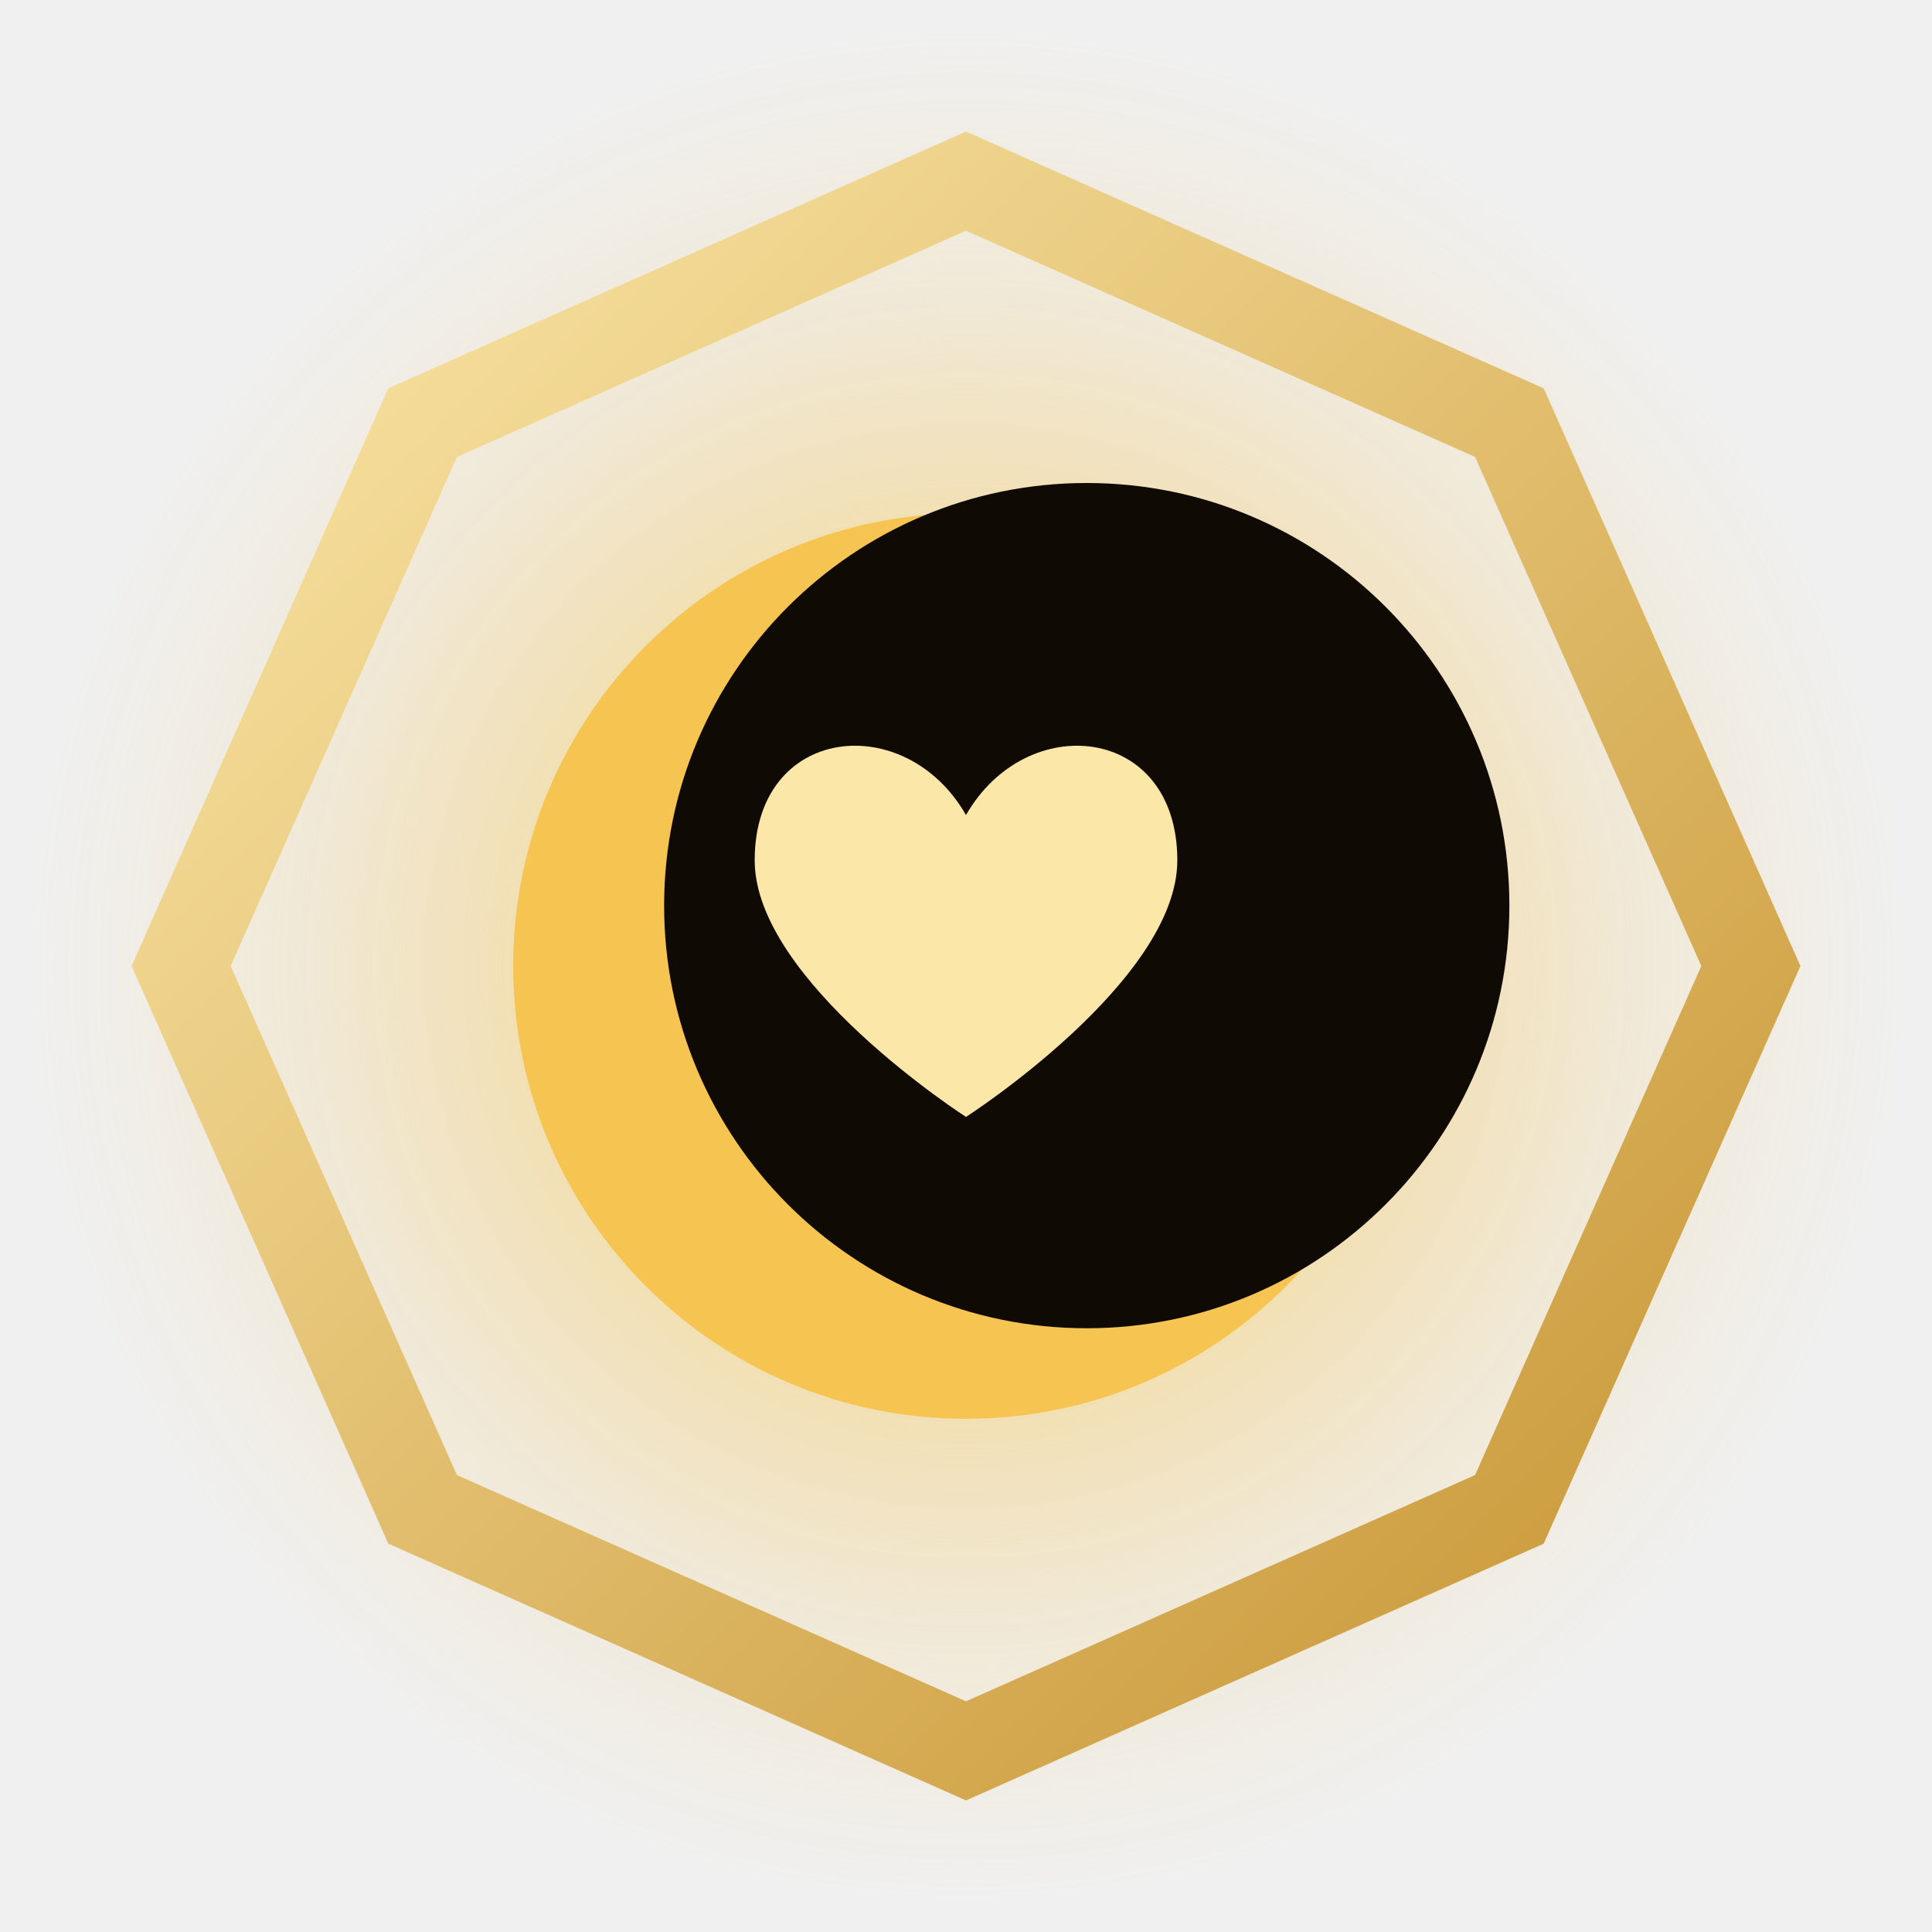
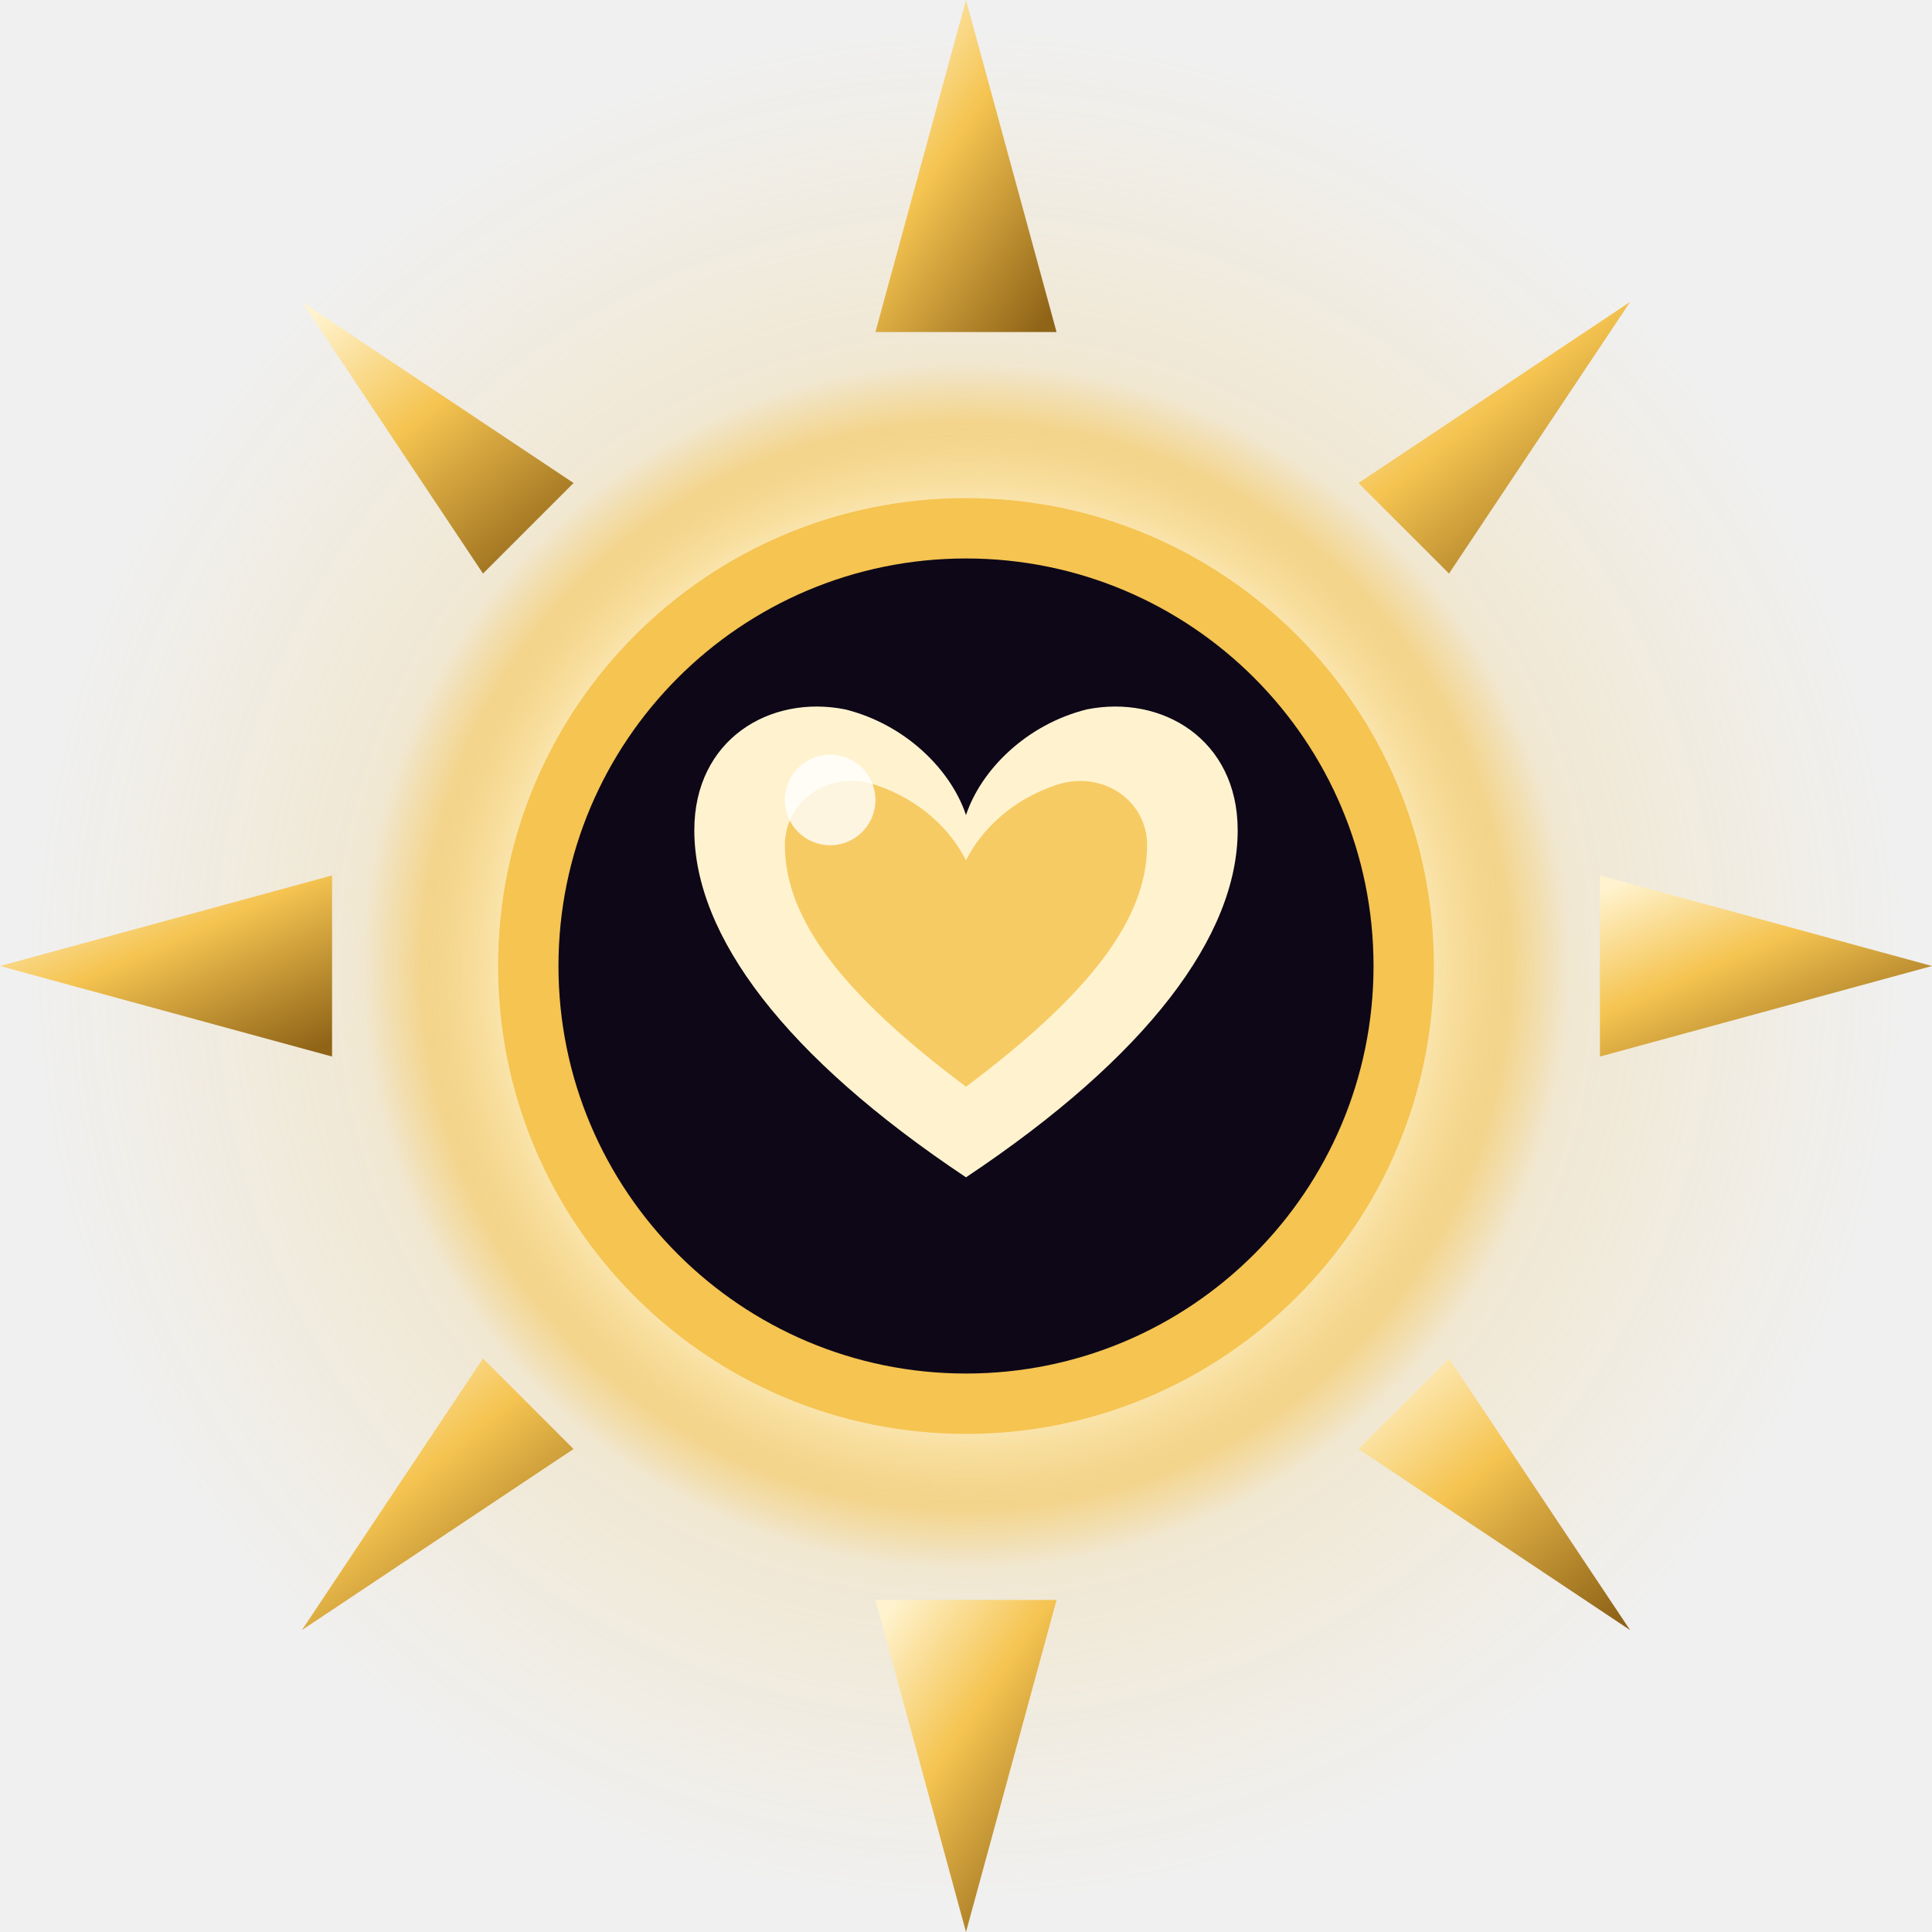
<svg xmlns="http://www.w3.org/2000/svg" width="128" height="128" viewBox="0 0 128 128">
  <defs>
    <radialGradient id="au" cx="50%" cy="50%" r="50%">
-       <stop offset="0.35" stop-color="#f5c451" stop-opacity="0.5" />
-       <stop offset="0.72" stop-color="#f5c451" stop-opacity="0.15" />
+       <stop offset="0.30" stop-color="#f5c451" stop-opacity="0.55" />
+       <stop offset="0.68" stop-color="#f5c451" stop-opacity="0.16" />
      <stop offset="1" stop-color="#f5c451" stop-opacity="0" />
    </radialGradient>
-     <linearGradient id="fr" x1="0" y1="0" x2="1" y2="1">
-       <stop offset="0" stop-color="#fbe7a8" />
-       <stop offset="1" stop-color="#c79433" />
+     <linearGradient id="fr" x1="0.1" y1="0" x2="0.9" y2="1">
+       <stop offset="0" stop-color="#fff3cf" />
+       <stop offset="0.42" stop-color="#f5c451" />
+       <stop offset="1" stop-color="#8f6417" />
    </linearGradient>
+     <radialGradient id="corona" cx="50%" cy="50%" r="50%">
+       <stop offset="0.52" stop-color="#fff8e2" stop-opacity="0" />
+       <stop offset="0.72" stop-color="#fff3cf" stop-opacity="0.95" />
+       <stop offset="0.9" stop-color="#f5c451" stop-opacity="0.5" />
+       <stop offset="1" stop-color="#f5c451" stop-opacity="0" />
+     </radialGradient>
  </defs>
  <circle cx="64" cy="64" r="62" fill="url(#au)" />
-   <polygon points="64,12 100,28 116,64 100,100 64,116 28,100 12,64 28,28" fill="none" stroke="url(#fr)" stroke-width="6" />
-   <circle cx="64" cy="64" r="30" fill="#f5c451" />
-   <circle cx="72" cy="60" r="28" fill="#100a04" />
-   <path d="M64 54 C60 47 50 48 50 57 C50 65 64 74 64 74 C64 74 78 65 78 57 C78 48 68 47 64 54Z" fill="#fbe7a8" />
+   <g fill="url(#fr)">
+     <polygon points="64,0 70,22 58,22" />
+     <polygon points="128,64 106,70 106,58" />
+     <polygon points="64,128 58,106 70,106" />
+     <polygon points="0,64 22,58 22,70" />
+     <polygon points="108,20 96,38 90,32" />
+     <polygon points="108,108 90,96 96,90" />
+     <polygon points="20,108 32,90 38,96" />
+     <polygon points="20,20 38,32 32,38" />
+   </g>
+   <circle cx="64" cy="64" r="40" fill="url(#corona)" />
+   <circle cx="64" cy="64" r="31" fill="#f5c451" />
+   <circle cx="64" cy="64" r="27" fill="#0d0718" />
+   <path fill="#fff3cf" d="     M64 78 C 52 70 46 62 46 55 C 46 49 51 46 56 47 C 60 48 63 51 64 54     C 65 51 68 48 72 47 C 77 46 82 49 82 55 C 82 62 76 70 64 78 Z" />
+   <path fill="#f5c451" fill-opacity="0.85" d="     M64 72 C 56 66 52 61 52 56 C 52 53 55 51 58 52 C 61 53 63 55 64 57     C 65 55 67 53 70 52 C 73 51 76 53 76 56 C 76 61 72 66 64 72 Z" />
+   <circle cx="55" cy="53" r="3" fill="#ffffff" fill-opacity="0.8" />
</svg>
